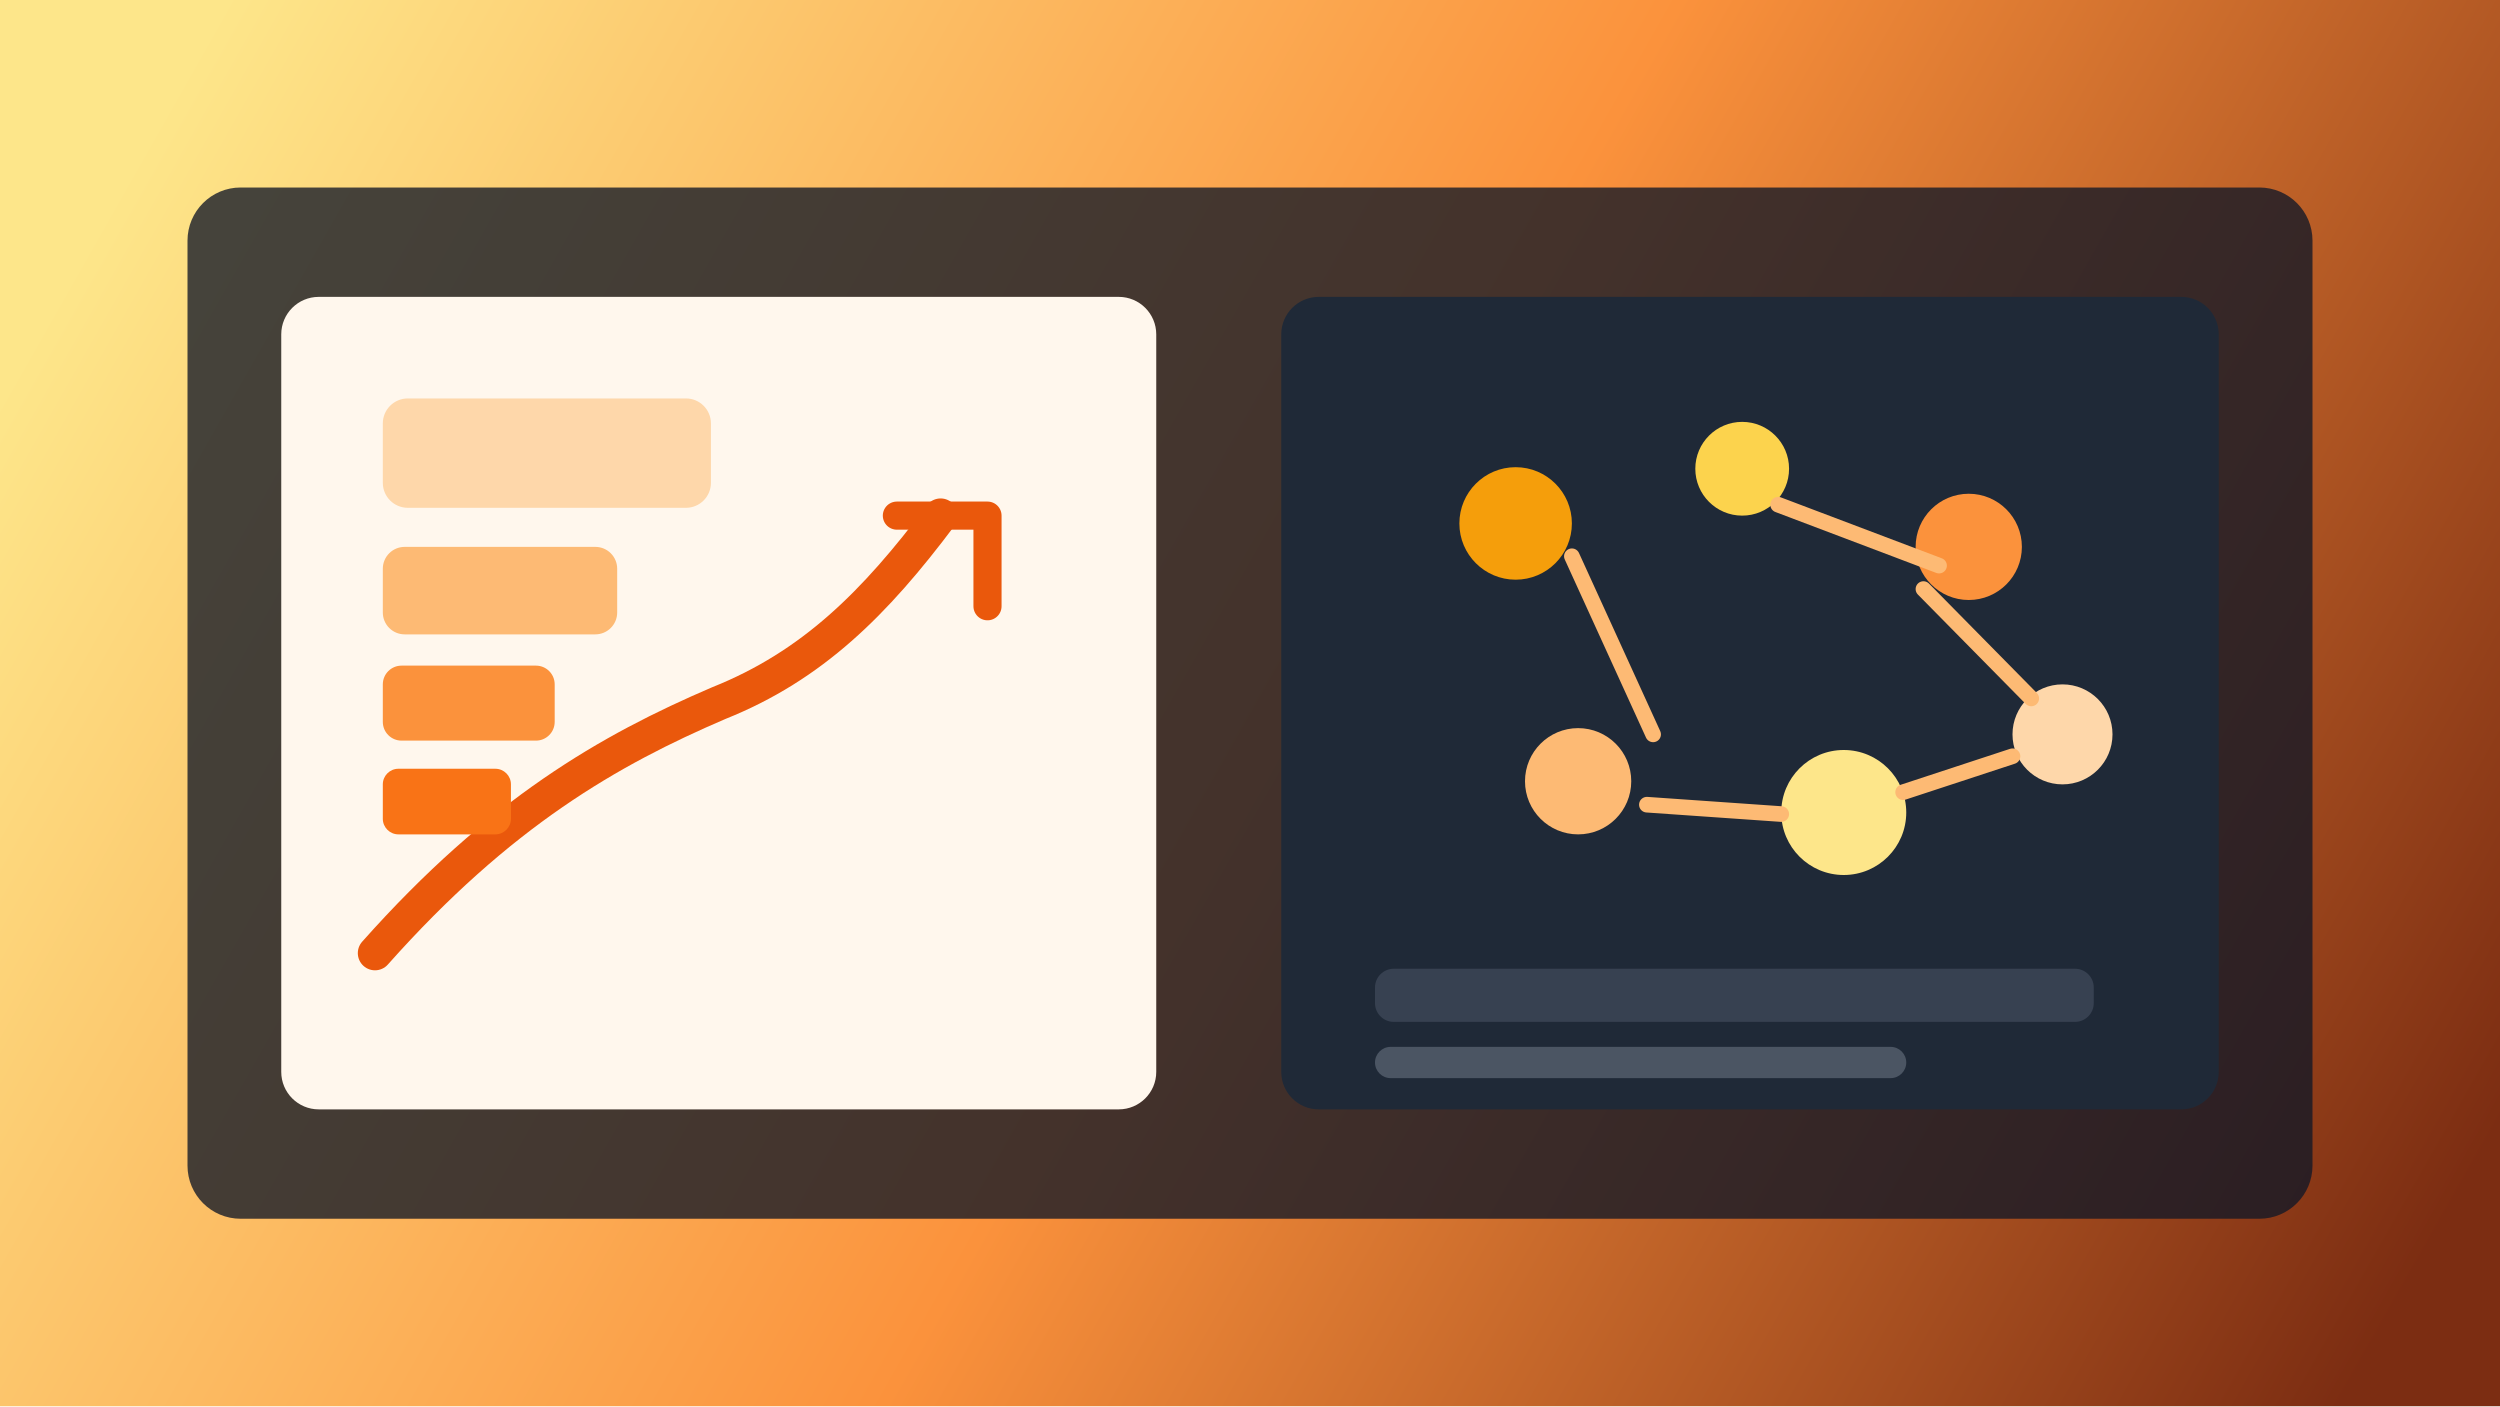
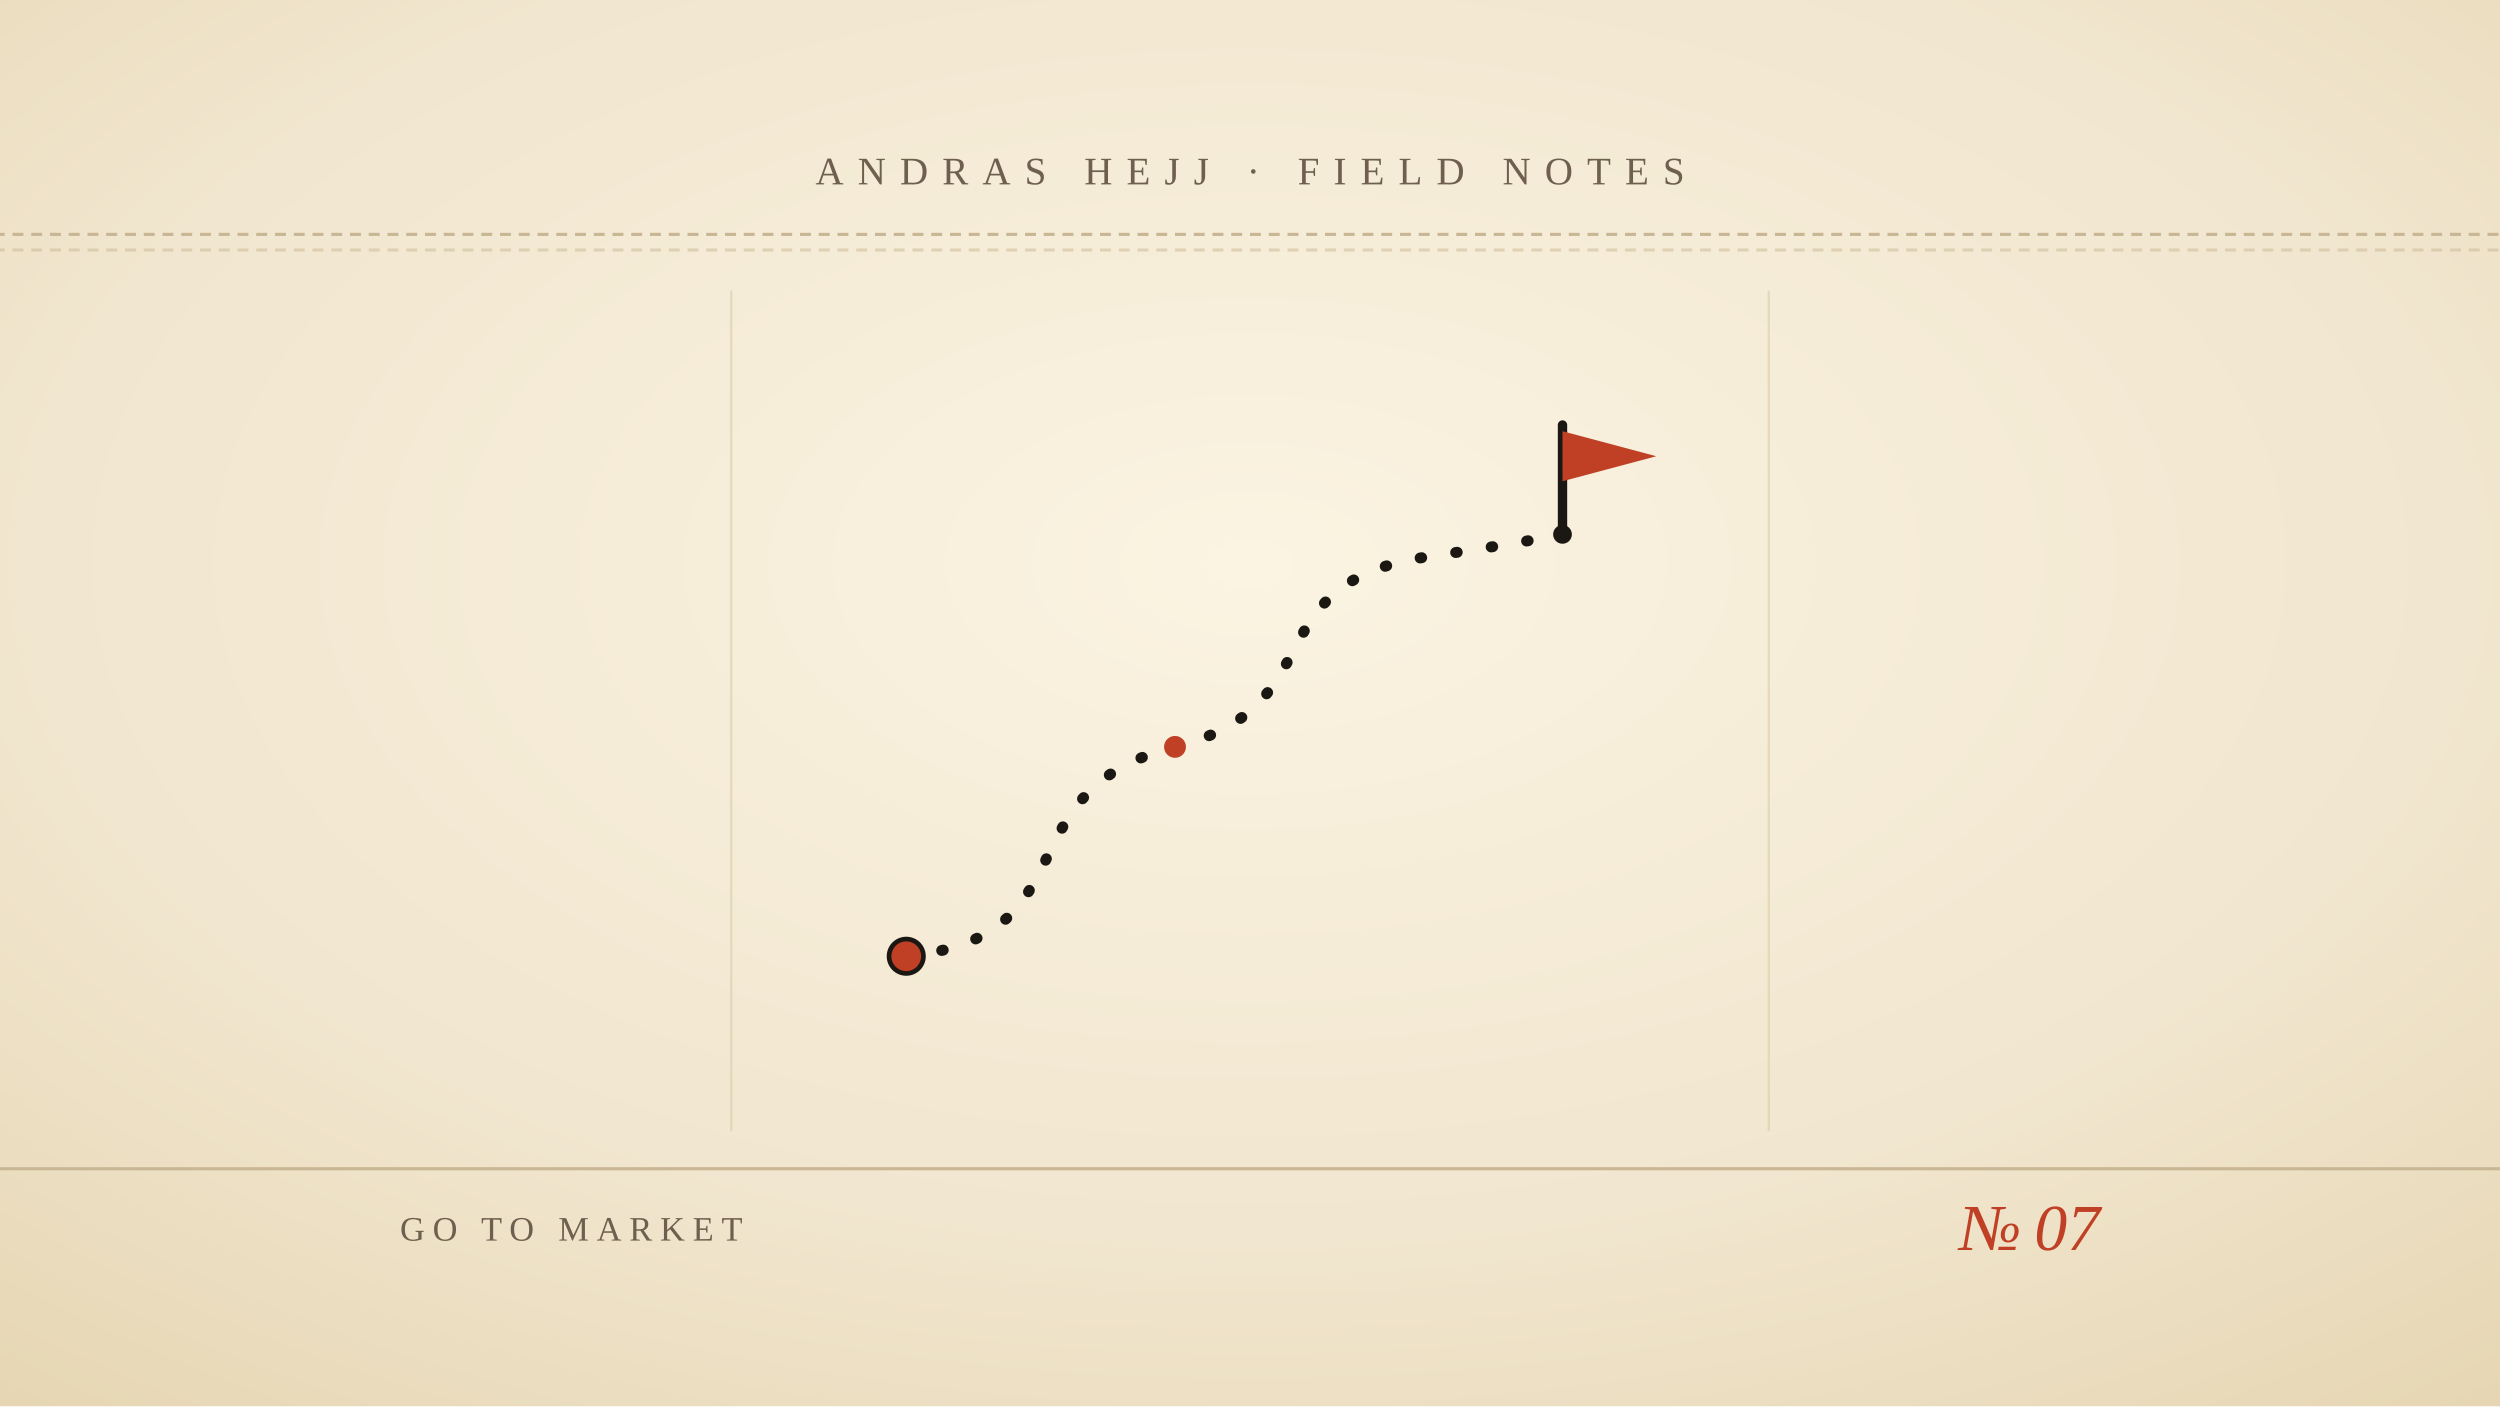
- <svg xmlns="http://www.w3.org/2000/svg" width="1600" height="900" viewBox="0 0 1600 900" fill="none">
+ <svg xmlns="http://www.w3.org/2000/svg" width="1600" height="900" viewBox="0 0 1600 900" fill="none" font-family="Georgia, 'Times New Roman', 'Iowan Old Style', serif">
  <defs>
-     <linearGradient id="gtmBg" x1="110" y1="60" x2="1520" y2="860" gradientUnits="userSpaceOnUse">
-       <stop stop-color="#FDE68A" />
-       <stop offset="0.5" stop-color="#FB923C" />
-       <stop offset="1" stop-color="#7C2D12" />
-     </linearGradient>
+     <radialGradient id="plate" cx="50%" cy="40%" r="78%">
+       <stop offset="0" stop-color="#fbf4e2" />
+       <stop offset="0.62" stop-color="#f1e6cf" />
+       <stop offset="1" stop-color="#e6d6b3" />
+     </radialGradient>
  </defs>
-   <rect width="1600" height="900" fill="url(#gtmBg)" />
-   <rect x="120" y="120" width="1360" height="660" rx="34" fill="#111827" fill-opacity="0.78" />
-   <rect x="180" y="190" width="560" height="520" rx="24" fill="#FFF7ED" />
-   <rect x="820" y="190" width="600" height="520" rx="24" fill="#1F2937" />
-   <path d="M240 610C320 520 390 480 460 450C520 426 560 386 602 330" stroke="#EA580C" stroke-width="22" stroke-linecap="round" />
-   <path d="M574 330H632V388" stroke="#EA580C" stroke-width="18" stroke-linecap="round" stroke-linejoin="round" />
-   <rect x="245" y="255" width="210" height="70" rx="16" fill="#FED7AA" />
-   <rect x="245" y="350" width="150" height="56" rx="14" fill="#FDBA74" />
-   <rect x="245" y="426" width="110" height="48" rx="12" fill="#FB923C" />
-   <rect x="245" y="492" width="82" height="42" rx="10" fill="#F97316" />
-   <circle cx="970" cy="335" r="36" fill="#F59E0B" />
-   <circle cx="1115" cy="300" r="30" fill="#FCD34D" />
-   <circle cx="1260" cy="350" r="34" fill="#FB923C" />
-   <circle cx="1010" cy="500" r="34" fill="#FDBA74" />
-   <circle cx="1180" cy="520" r="40" fill="#FDE68A" />
-   <circle cx="1320" cy="470" r="32" fill="#FED7AA" />
-   <path d="M1006 356L1058 470" stroke="#FDBA74" stroke-width="10" stroke-linecap="round" />
-   <path d="M1138 323L1241 362" stroke="#FDBA74" stroke-width="10" stroke-linecap="round" />
-   <path d="M1231 377L1300 447" stroke="#FDBA74" stroke-width="10" stroke-linecap="round" />
-   <path d="M1054 515L1140 521" stroke="#FDBA74" stroke-width="10" stroke-linecap="round" />
-   <path d="M1218 507L1288 484" stroke="#FDBA74" stroke-width="10" stroke-linecap="round" />
-   <rect x="880" y="620" width="460" height="34" rx="12" fill="#374151" />
-   <rect x="880" y="670" width="340" height="20" rx="10" fill="#4B5563" />
+   <rect width="1600" height="900" fill="url(#plate)" />
+   <g stroke="#d9c9a6" stroke-width="1.5" opacity="0.55">
+     <line x1="468" y1="186" x2="468" y2="724" />
+     <line x1="1132" y1="186" x2="1132" y2="724" />
+   </g>
+   <g stroke="#c8b694" stroke-width="2">
+     <line x1="-40" y1="150" x2="1640" y2="150" stroke-dasharray="7 5" />
+     <line x1="-40" y1="160" x2="1640" y2="160" stroke-dasharray="7 5" opacity="0.5" />
+   </g>
+   <text x="800" y="118" text-anchor="middle" font-size="25" letter-spacing="9" fill="#6f5f4f">ANDRAS HEJJ · FIELD NOTES</text>
+   <g>
+     <path d="M580 612 C700 600 640 506 752 478 C856 452 800 372 916 356 C956 350 980 346 1000 342" fill="none" stroke="#1b1713" stroke-width="7" stroke-linecap="round" stroke-dasharray="1 22" />
+     <circle cx="580" cy="612" r="11" fill="#bf4024" stroke="#1b1713" stroke-width="3" />
+     <circle cx="752" cy="478" r="7" fill="#bf4024" />
+     <line x1="1000" y1="342" x2="1000" y2="272" stroke="#1b1713" stroke-width="6" stroke-linecap="round" />
+     <path d="M1000 276 L1060 292 L1000 308 Z" fill="#bf4024" />
+     <circle cx="1000" cy="342" r="6" fill="#1b1713" />
+   </g>
+   <line x1="-40" y1="748" x2="1640" y2="748" stroke="#c8b694" stroke-width="2" />
+   <text x="256" y="794" text-anchor="start" font-size="22" letter-spacing="5" fill="#6f5f4f">GO TO MARKET</text>
+   <text x="1344" y="800" text-anchor="end" font-style="italic" font-size="42" fill="#bf4024">№ 07</text>
</svg>
